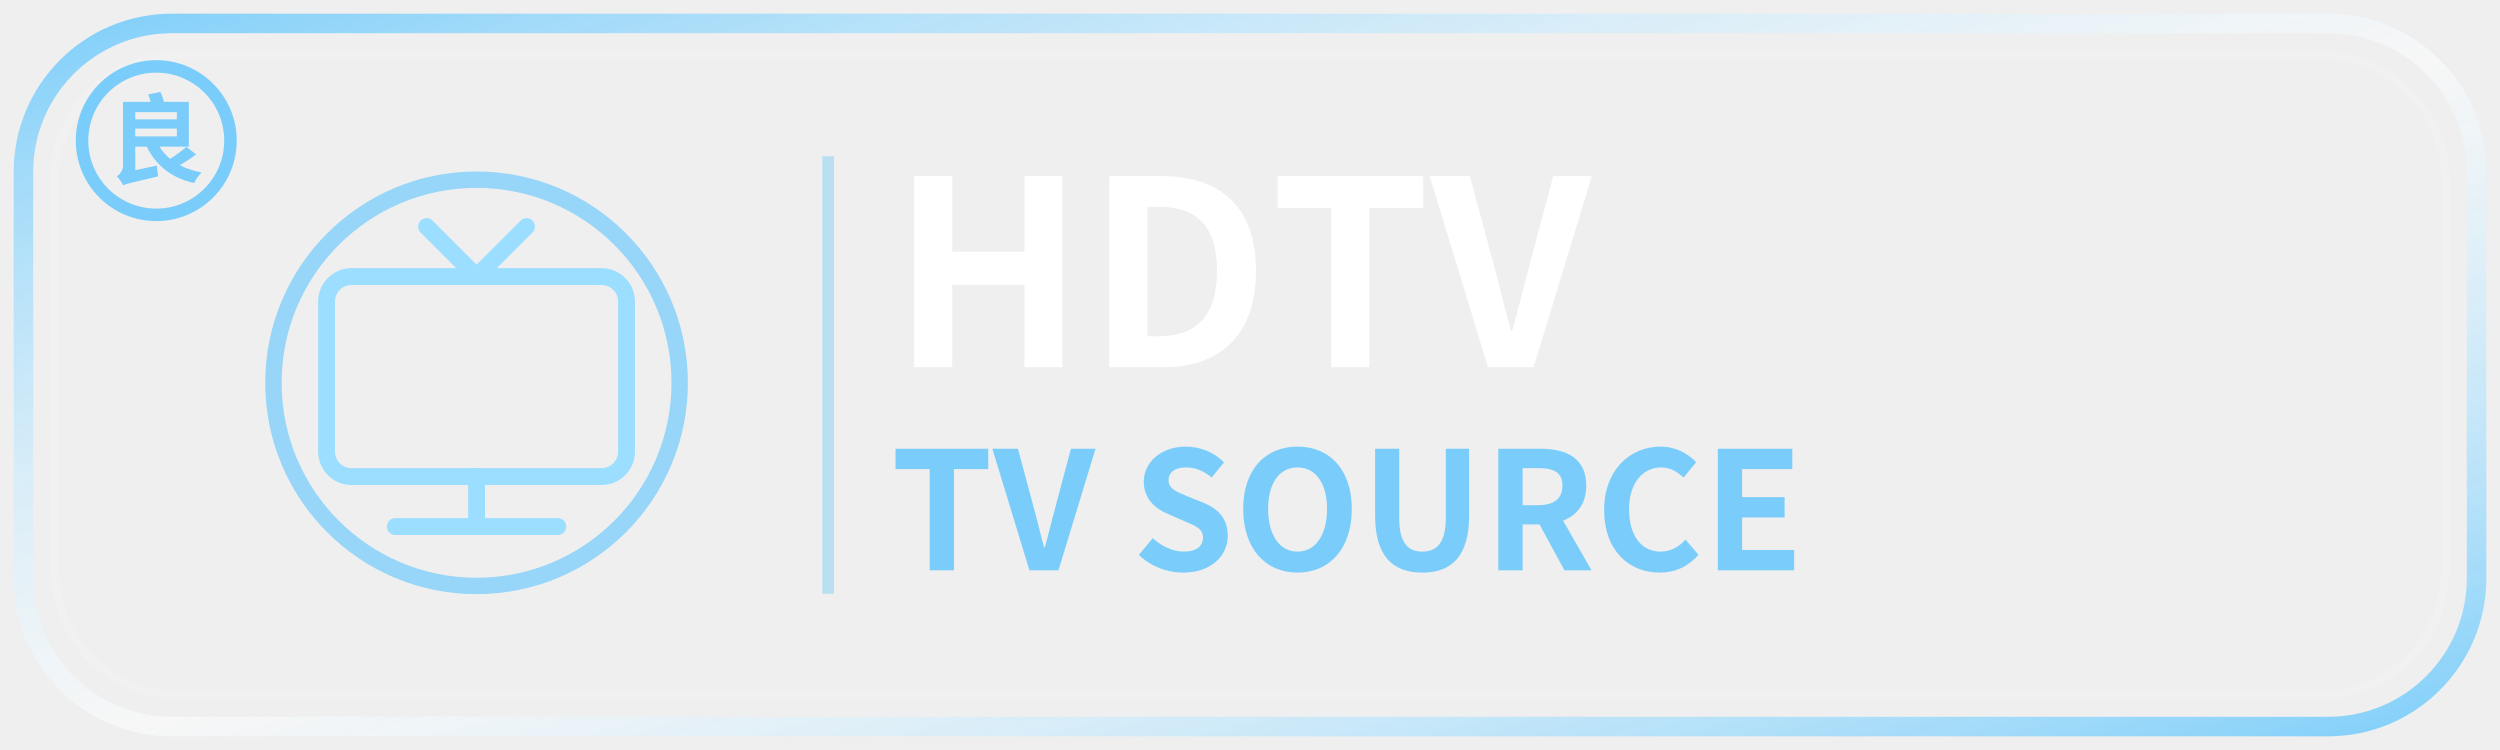
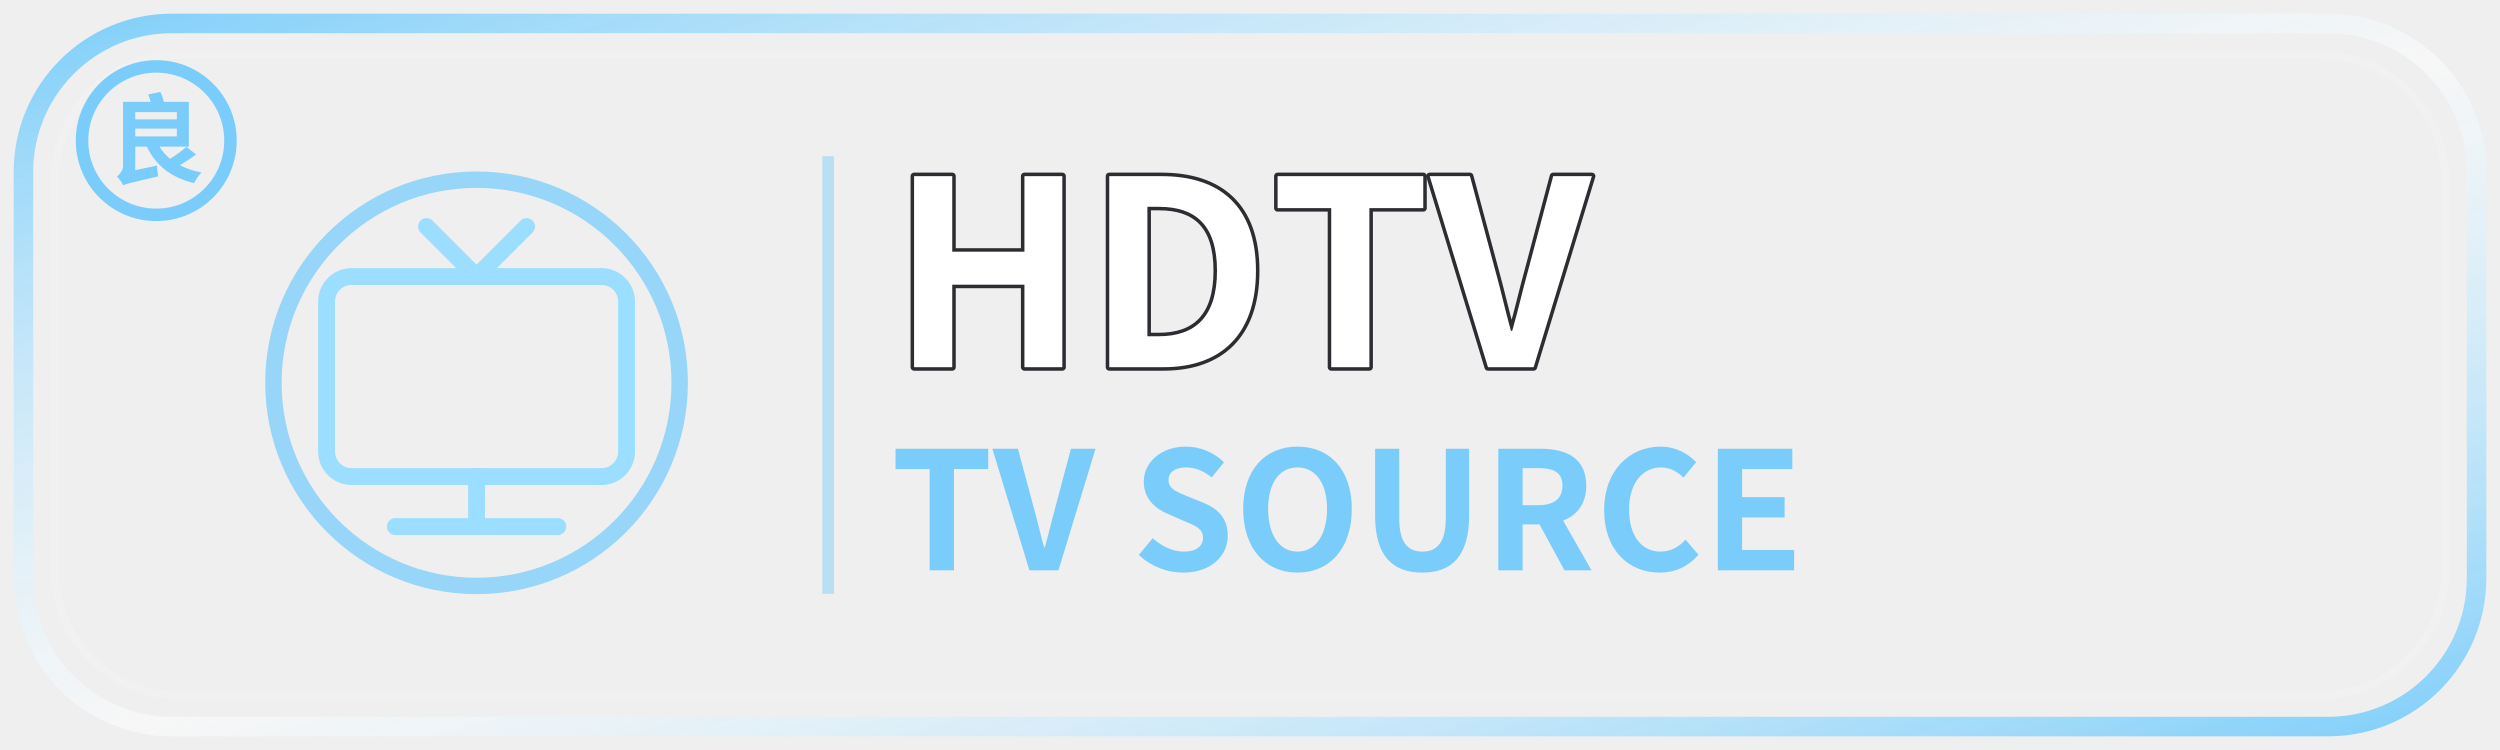
<svg xmlns="http://www.w3.org/2000/svg" width="320" height="96" viewBox="0 0 320 96" preserveAspectRatio="xMidYMid meet" overflow="hidden">
  <rect x="0" y="0" width="320" height="96" fill="#000000" fill-opacity="0.004" />
  <defs>
    <linearGradient id="edge" x1="0" y1="0" x2="1" y2="1">
      <stop offset="0" stop-color="#7ACDFA" stop-opacity=".95" />
      <stop offset=".52" stop-color="#FFFFFF" stop-opacity=".48" />
      <stop offset="1" stop-color="#7ACDFA" stop-opacity=".95" />
    </linearGradient>
  </defs>
  <rect x="3" y="3" width="314" height="90" rx="19" fill="none" stroke="url(#edge)" stroke-width="2.5" />
  <rect x="7" y="7" width="306" height="82" rx="16" fill="none" stroke="#FFFFFF" stroke-opacity=".14" stroke-width="1" />
  <circle cx="20" cy="18" r="9.5" fill="none" stroke="#7ACDFA" stroke-width="1.6" />
  <g aria-label="良" fill="#7ACDFA" transform="translate(13.75 22.5) scale(0.0125 -0.0125)">
    <path d="M711 483V403H285V483ZM711 578H285V652H711ZM162 -98C191 -82 239 -72 520 -6C514 20 508 71 508 105L285 57V298H403C498 105 651 -19 887 -75C902 -42 937 8 964 34C880 50 806 75 742 108C797 141 857 180 908 219L808 296C765 257 701 210 642 174C598 210 562 251 533 298H834V757H579C570 790 557 829 542 859L418 833C427 810 436 783 443 757H160V105C160 51 122 12 97 -7C117 -26 151 -72 162 -98Z" transform="translate(0 0)" />
  </g>
  <circle cx="61" cy="49" r="26" fill="none" stroke="#7ACDFA" stroke-width="2.1" stroke-opacity=".75" />
  <g transform="translate(37 25) scale(.8)">
    <rect x="6" y="13" width="48" height="32" rx="4" fill="none" stroke="#9CDEFF" stroke-width="2.7" stroke-linecap="round" stroke-linejoin="round" />
    <path d="M30 45v8m-13 0h26M22 5l8 8 8-8" fill="none" stroke="#9CDEFF" stroke-width="2.7" stroke-linecap="round" stroke-linejoin="round" />
  </g>
  <path d="M106 20v56" stroke="#7ACDFA" stroke-opacity=".45" stroke-width="1.5" />
-   <g aria-label="HDTV" fill="#FFFFFF" transform="translate(114 47) scale(0.033 -0.033)">
+   <g aria-label="HDTV" fill="#FFFFFF" transform="translate(114 47) scale(0.033 -0.033)" stroke="#1B1D21" stroke-opacity="0.92" stroke-width="27.27" stroke-linejoin="round" paint-order="stroke fill">
    <path d="M91 0H239V320H519V0H666V741H519V448H239V741H91Z" transform="translate(0 0)" />
    <path d="M91 0H302C521 0 660 124 660 374C660 623 521 741 294 741H91ZM239 120V622H284C423 622 509 554 509 374C509 194 423 120 284 120Z" transform="translate(757 0)" />
    <path d="M238 0H386V617H595V741H30V617H238Z" transform="translate(1471 0)" />
    <path d="M221 0H398L624 741H474L378 380C355 298 339 224 315 141H310C287 224 271 298 248 380L151 741H-5Z" transform="translate(2096 0)" />
  </g>
  <g aria-label="TV SOURCE" fill="#7ACDFA" transform="translate(114 73) scale(0.021 -0.021)">
    <path d="M238 0H386V617H595V741H30V617H238Z" transform="translate(0 0)" />
    <path d="M221 0H398L624 741H474L378 380C355 298 339 224 315 141H310C287 224 271 298 248 380L151 741H-5Z" transform="translate(625 0)" />
    <path d="M312 -14C483 -14 584 89 584 210C584 317 525 375 435 412L338 451C275 477 223 496 223 549C223 598 263 627 328 627C390 627 439 604 486 566L561 658C501 719 415 754 328 754C179 754 72 660 72 540C72 432 148 372 223 342L321 299C387 271 433 254 433 199C433 147 392 114 315 114C250 114 179 147 127 196L42 94C114 24 213 -14 312 -14Z" transform="translate(1471 0)" />
    <path d="M385 -14C581 -14 716 133 716 374C716 614 581 754 385 754C189 754 54 614 54 374C54 133 189 -14 385 -14ZM385 114C275 114 206 216 206 374C206 532 275 627 385 627C495 627 565 532 565 374C565 216 495 114 385 114Z" transform="translate(2095 0)" />
    <path d="M376 -14C556 -14 661 88 661 333V741H519V320C519 166 462 114 376 114C289 114 235 166 235 320V741H88V333C88 88 194 -14 376 -14Z" transform="translate(2865 0)" />
    <path d="M239 397V623H335C430 623 482 596 482 516C482 437 430 397 335 397ZM494 0H659L486 303C571 336 627 405 627 516C627 686 504 741 348 741H91V0H239V280H342Z" transform="translate(3613 0)" />
    <path d="M392 -14C489 -14 568 24 629 95L550 187C511 144 462 114 398 114C281 114 206 211 206 372C206 531 289 627 401 627C457 627 500 601 538 565L615 659C567 709 493 754 398 754C211 754 54 611 54 367C54 120 206 -14 392 -14Z" transform="translate(4295 0)" />
    <path d="M91 0H556V124H239V322H498V446H239V617H545V741H91Z" transform="translate(4951 0)" />
  </g>
</svg>
